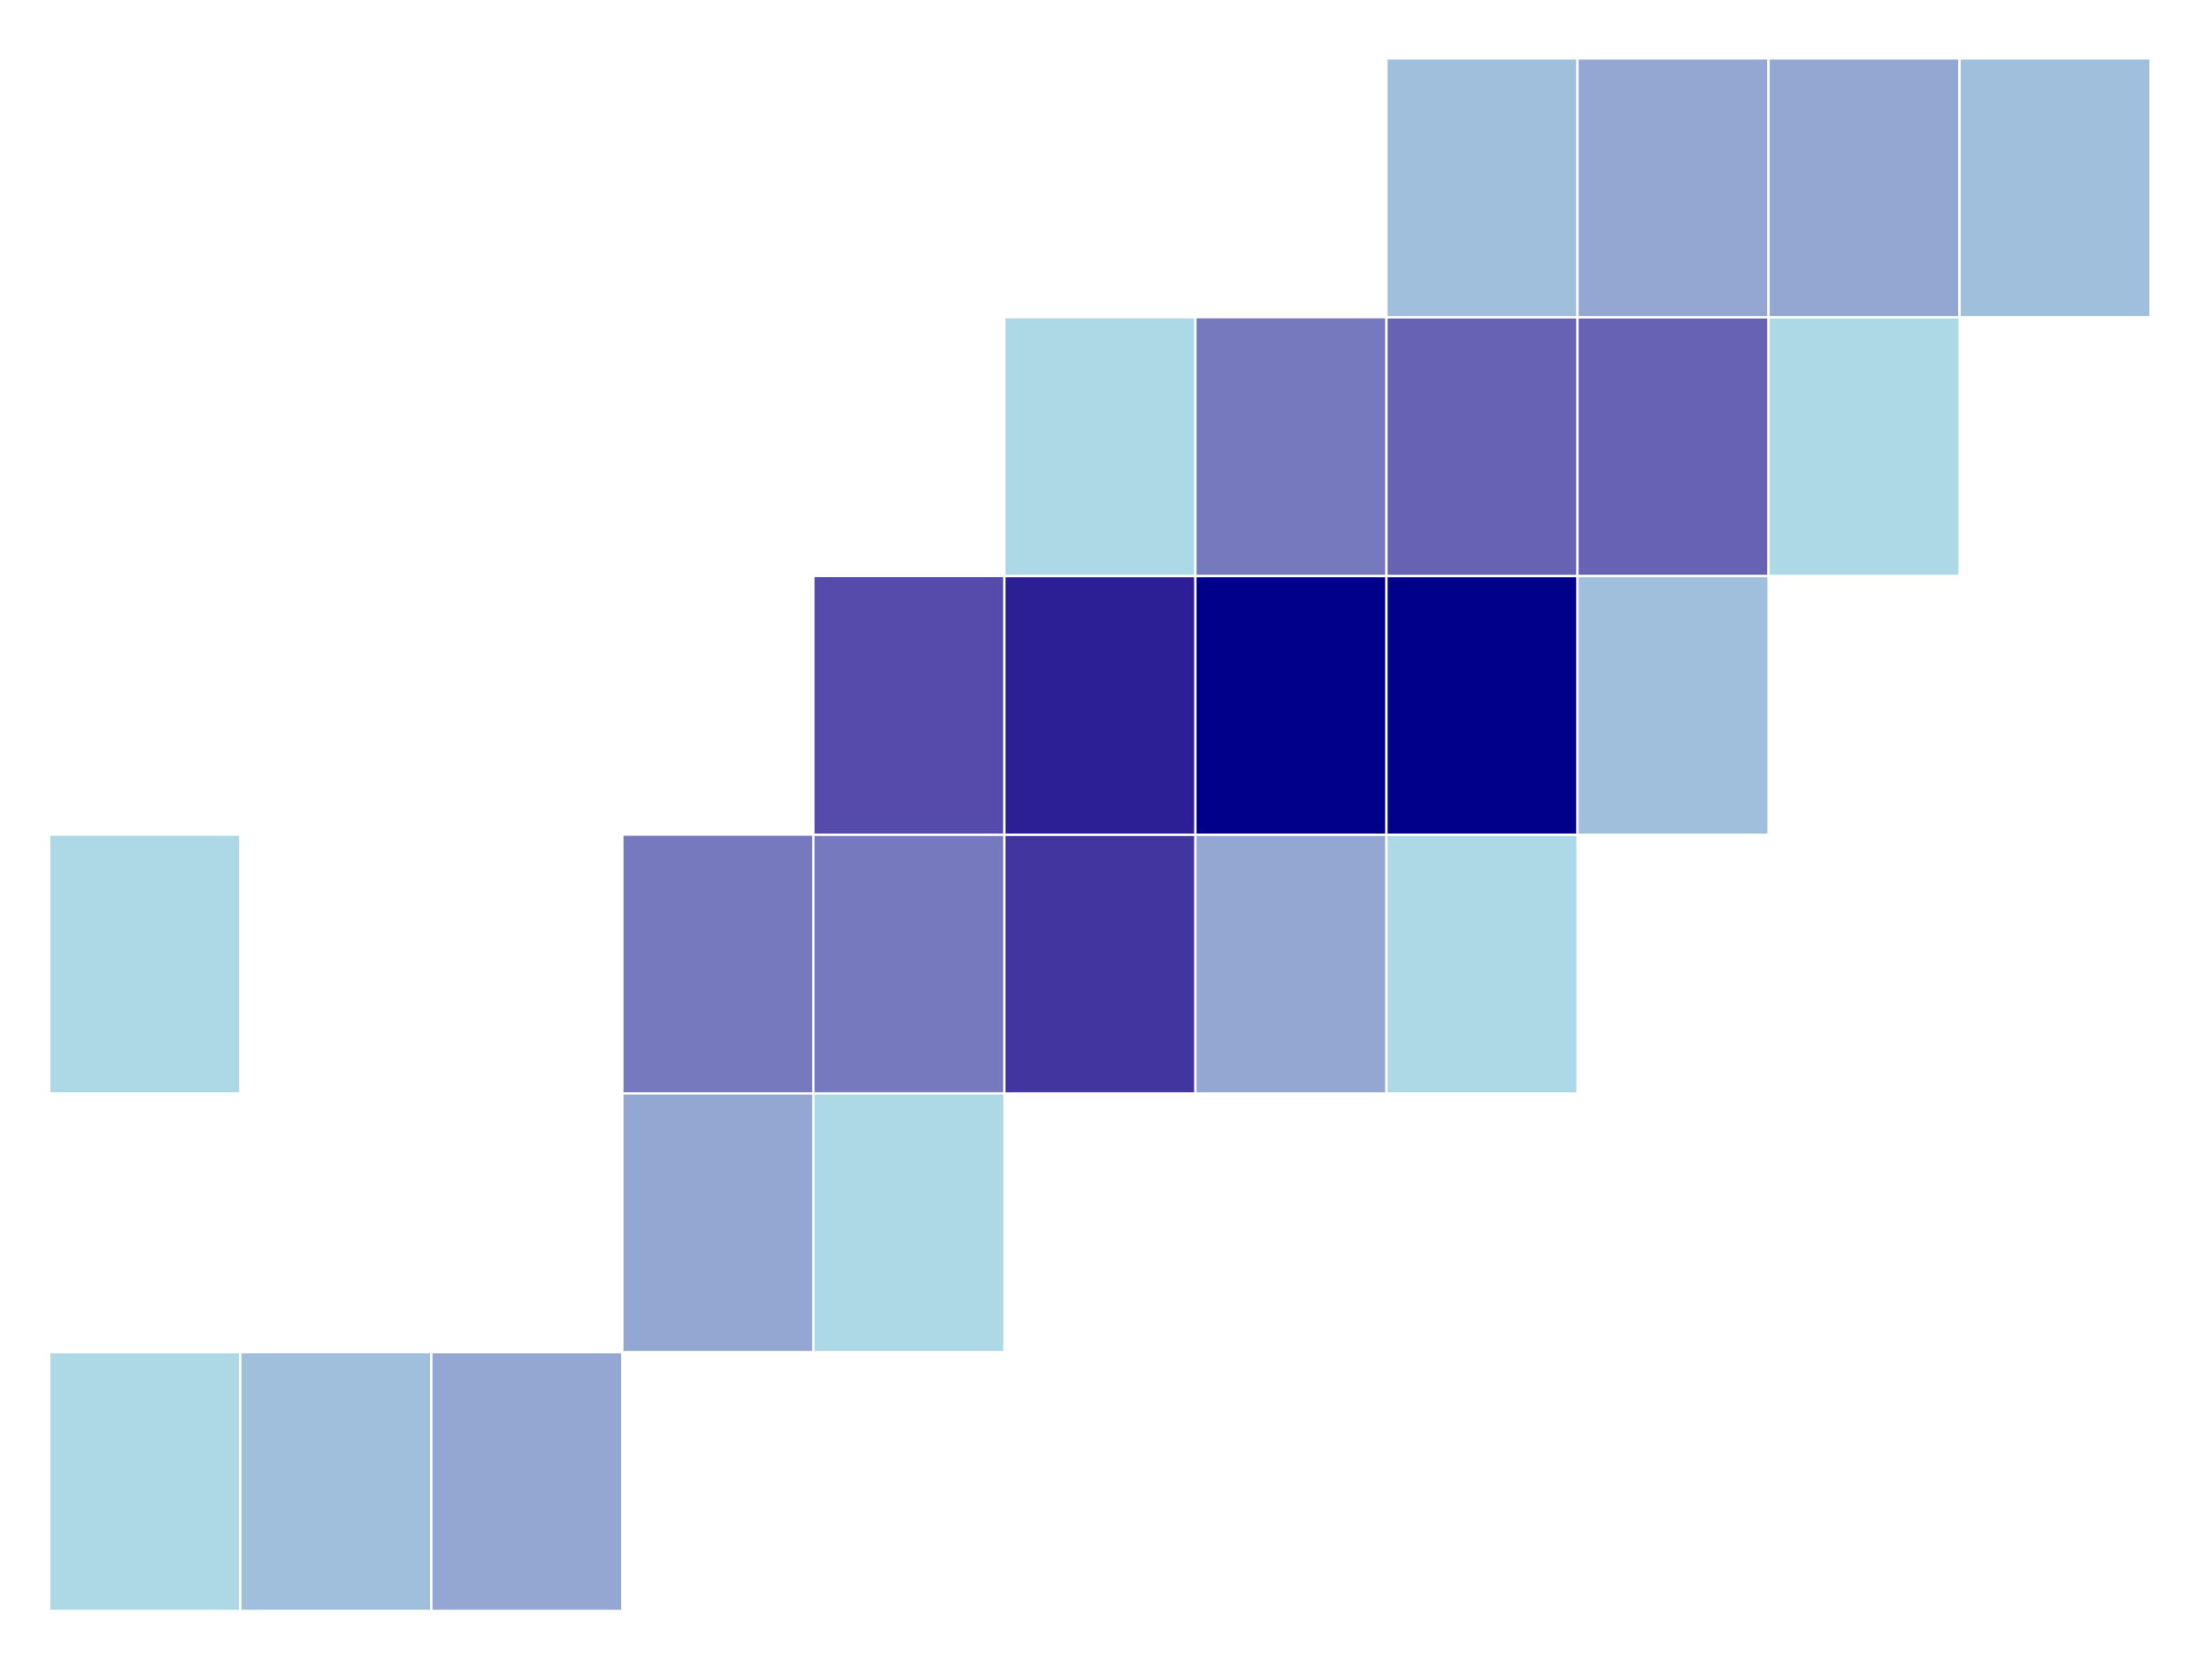
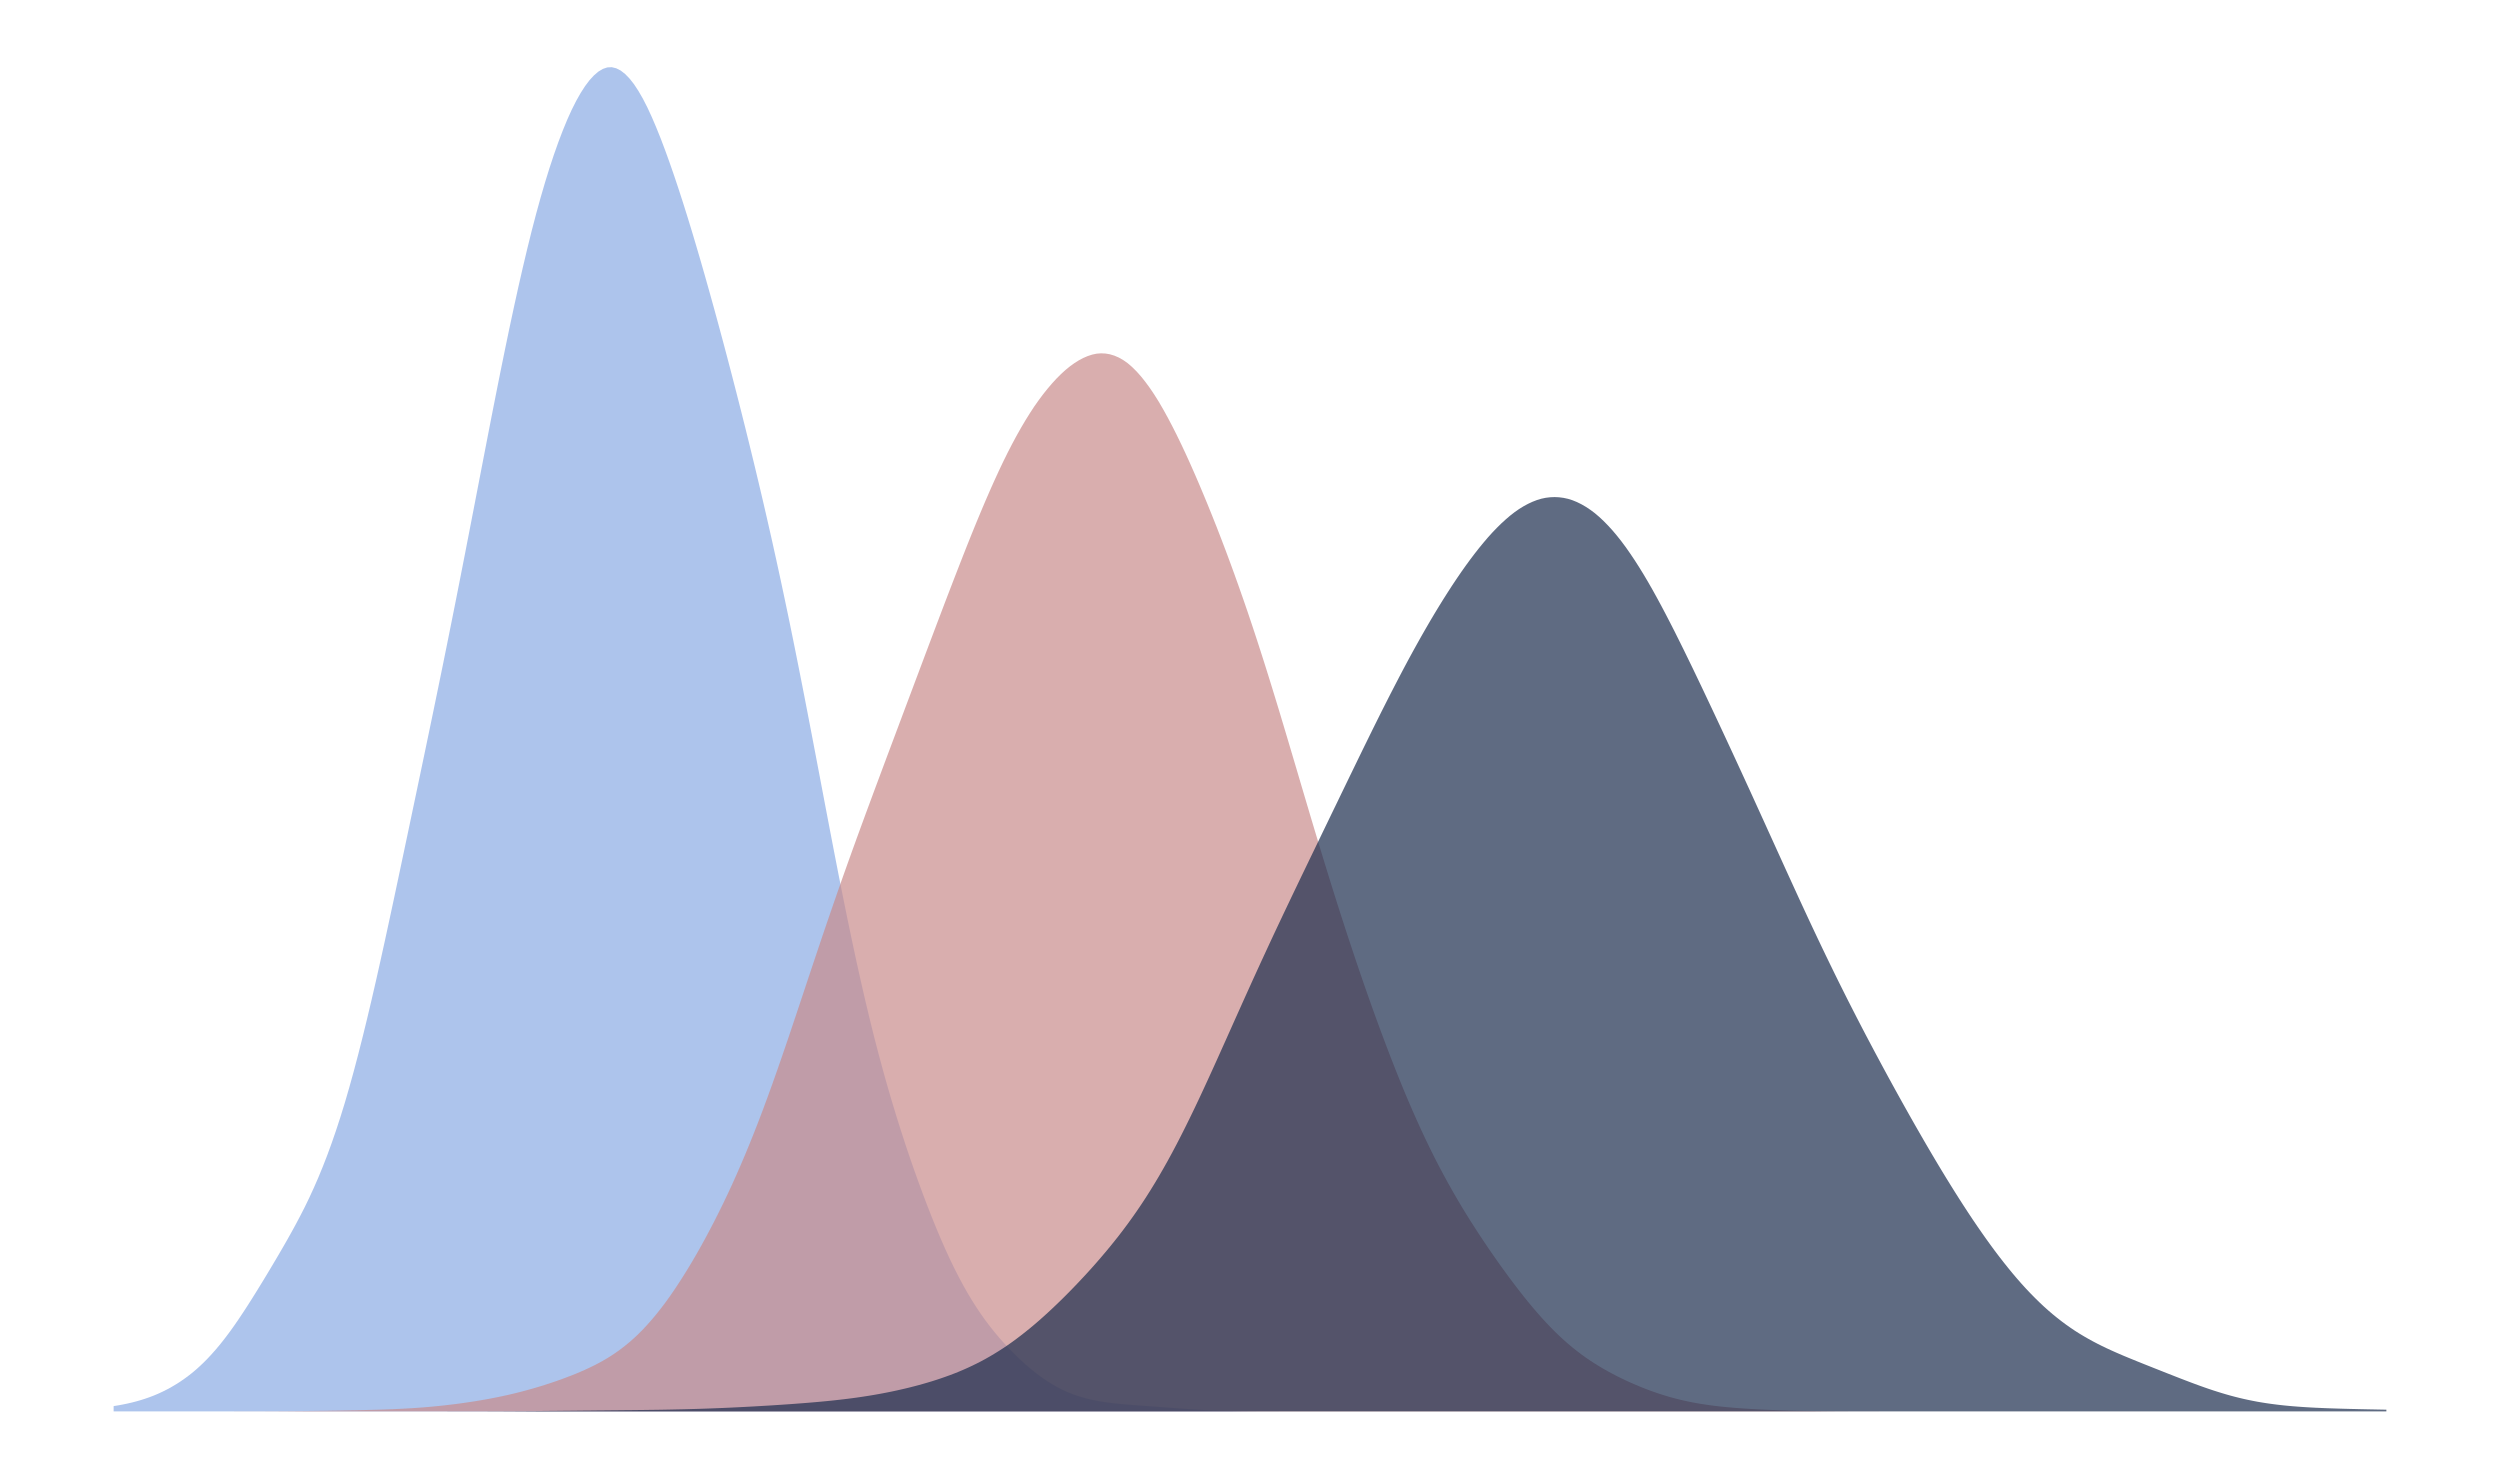
- <svg xmlns="http://www.w3.org/2000/svg" viewBox="8.738 128.04 205.624 154.23" style="max-height: 500px" width="205.624" height="154.23">
-   <rect fill-opacity="1" fill="rgb(100%, 100%, 100%)" height="349.2" width="351.6" y="-29.1" x="-29.3" />
-   <rect fill-opacity="1" fill="rgb(100%, 100%, 100%)" height="349.2" width="351.6" y="-29.1" x="-29.3" />
-   <path d="M 13.316 277.773 L 31.074 277.773 L 31.074 253.723 L 13.316 253.723 Z M 13.316 277.773" stroke-miterlimit="10" stroke-opacity="1" stroke="rgb(100%, 100%, 100%)" stroke-linejoin="miter" stroke-linecap="butt" stroke-width="0.213" fill-opacity="1" fill="rgb(67.843%, 84.706%, 90.196%)" fill-rule="nonzero" />
-   <path d="M 13.316 229.672 L 31.074 229.672 L 31.074 205.621 L 13.316 205.621 Z M 13.316 229.672" stroke-miterlimit="10" stroke-opacity="1" stroke="rgb(100%, 100%, 100%)" stroke-linejoin="miter" stroke-linecap="butt" stroke-width="0.213" fill-opacity="1" fill="rgb(67.843%, 84.706%, 90.196%)" fill-rule="nonzero" />
-   <path d="M 31.074 277.773 L 48.832 277.773 L 48.832 253.723 L 31.074 253.723 Z M 31.074 277.773" stroke-miterlimit="10" stroke-opacity="1" stroke="rgb(100%, 100%, 100%)" stroke-linejoin="miter" stroke-linecap="butt" stroke-width="0.213" fill-opacity="1" fill="rgb(62.745%, 74.902%, 86.275%)" fill-rule="nonzero" />
-   <path d="M 48.832 277.773 L 66.59 277.773 L 66.59 253.723 L 48.832 253.723 Z M 48.832 277.773" stroke-miterlimit="10" stroke-opacity="1" stroke="rgb(100%, 100%, 100%)" stroke-linejoin="miter" stroke-linecap="butt" stroke-width="0.213" fill-opacity="1" fill="rgb(57.647%, 65.49%, 82.353%)" fill-rule="nonzero" />
-   <path d="M 66.59 253.723 L 84.348 253.723 L 84.348 229.672 L 66.59 229.672 Z M 66.59 253.723" stroke-miterlimit="10" stroke-opacity="1" stroke="rgb(100%, 100%, 100%)" stroke-linejoin="miter" stroke-linecap="butt" stroke-width="0.213" fill-opacity="1" fill="rgb(57.647%, 65.49%, 82.353%)" fill-rule="nonzero" />
-   <path d="M 66.59 229.672 L 84.348 229.672 L 84.348 205.621 L 66.59 205.621 Z M 66.59 229.672" stroke-miterlimit="10" stroke-opacity="1" stroke="rgb(100%, 100%, 100%)" stroke-linejoin="miter" stroke-linecap="butt" stroke-width="0.213" fill-opacity="1" fill="rgb(46.275%, 47.451%, 74.51%)" fill-rule="nonzero" />
-   <path d="M 84.348 253.723 L 102.105 253.723 L 102.105 229.672 L 84.348 229.672 Z M 84.348 253.723" stroke-miterlimit="10" stroke-opacity="1" stroke="rgb(100%, 100%, 100%)" stroke-linejoin="miter" stroke-linecap="butt" stroke-width="0.213" fill-opacity="1" fill="rgb(67.843%, 84.706%, 90.196%)" fill-rule="nonzero" />
-   <path d="M 84.348 229.672 L 102.105 229.672 L 102.105 205.621 L 84.348 205.621 Z M 84.348 229.672" stroke-miterlimit="10" stroke-opacity="1" stroke="rgb(100%, 100%, 100%)" stroke-linejoin="miter" stroke-linecap="butt" stroke-width="0.213" fill-opacity="1" fill="rgb(46.275%, 47.451%, 74.51%)" fill-rule="nonzero" />
-   <path d="M 84.348 205.625 L 102.105 205.625 L 102.105 181.574 L 84.348 181.574 Z M 84.348 205.625" stroke-miterlimit="10" stroke-opacity="1" stroke="rgb(100%, 100%, 100%)" stroke-linejoin="miter" stroke-linecap="butt" stroke-width="0.213" fill-opacity="1" fill="rgb(33.725%, 29.412%, 66.667%)" fill-rule="nonzero" />
-   <path d="M 102.105 229.672 L 119.863 229.672 L 119.863 205.621 L 102.105 205.621 Z M 102.105 229.672" stroke-miterlimit="10" stroke-opacity="1" stroke="rgb(100%, 100%, 100%)" stroke-linejoin="miter" stroke-linecap="butt" stroke-width="0.213" fill-opacity="1" fill="rgb(26.275%, 20.784%, 62.745%)" fill-rule="nonzero" />
-   <path d="M 102.105 205.625 L 119.863 205.625 L 119.863 181.574 L 102.105 181.574 Z M 102.105 205.625" stroke-miterlimit="10" stroke-opacity="1" stroke="rgb(100%, 100%, 100%)" stroke-linejoin="miter" stroke-linecap="butt" stroke-width="0.213" fill-opacity="1" fill="rgb(17.255%, 11.765%, 58.431%)" fill-rule="nonzero" />
-   <path d="M 102.105 181.574 L 119.863 181.574 L 119.863 157.523 L 102.105 157.523 Z M 102.105 181.574" stroke-miterlimit="10" stroke-opacity="1" stroke="rgb(100%, 100%, 100%)" stroke-linejoin="miter" stroke-linecap="butt" stroke-width="0.213" fill-opacity="1" fill="rgb(67.843%, 84.706%, 90.196%)" fill-rule="nonzero" />
-   <path d="M 119.863 229.672 L 137.621 229.672 L 137.621 205.621 L 119.863 205.621 Z M 119.863 229.672" stroke-miterlimit="10" stroke-opacity="1" stroke="rgb(100%, 100%, 100%)" stroke-linejoin="miter" stroke-linecap="butt" stroke-width="0.213" fill-opacity="1" fill="rgb(57.647%, 65.49%, 82.353%)" fill-rule="nonzero" />
-   <path d="M 119.863 205.625 L 137.621 205.625 L 137.621 181.574 L 119.863 181.574 Z M 119.863 205.625" stroke-miterlimit="10" stroke-opacity="1" stroke="rgb(100%, 100%, 100%)" stroke-linejoin="miter" stroke-linecap="butt" stroke-width="0.213" fill-opacity="1" fill="rgb(0%, 0%, 54.51%)" fill-rule="nonzero" />
-   <path d="M 119.863 181.574 L 137.621 181.574 L 137.621 157.523 L 119.863 157.523 Z M 119.863 181.574" stroke-miterlimit="10" stroke-opacity="1" stroke="rgb(100%, 100%, 100%)" stroke-linejoin="miter" stroke-linecap="butt" stroke-width="0.213" fill-opacity="1" fill="rgb(46.275%, 47.451%, 74.51%)" fill-rule="nonzero" />
-   <path d="M 137.621 229.672 L 155.379 229.672 L 155.379 205.621 L 137.621 205.621 Z M 137.621 229.672" stroke-miterlimit="10" stroke-opacity="1" stroke="rgb(100%, 100%, 100%)" stroke-linejoin="miter" stroke-linecap="butt" stroke-width="0.213" fill-opacity="1" fill="rgb(67.843%, 84.706%, 90.196%)" fill-rule="nonzero" />
-   <path d="M 137.621 205.625 L 155.379 205.625 L 155.379 181.574 L 137.621 181.574 Z M 137.621 205.625" stroke-miterlimit="10" stroke-opacity="1" stroke="rgb(100%, 100%, 100%)" stroke-linejoin="miter" stroke-linecap="butt" stroke-width="0.213" fill-opacity="1" fill="rgb(0%, 0%, 54.51%)" fill-rule="nonzero" />
-   <path d="M 137.621 181.574 L 155.379 181.574 L 155.379 157.523 L 137.621 157.523 Z M 137.621 181.574" stroke-miterlimit="10" stroke-opacity="1" stroke="rgb(100%, 100%, 100%)" stroke-linejoin="miter" stroke-linecap="butt" stroke-width="0.213" fill-opacity="1" fill="rgb(40.392%, 38.431%, 70.588%)" fill-rule="nonzero" />
-   <path d="M 137.621 157.523 L 155.379 157.523 L 155.379 133.473 L 137.621 133.473 Z M 137.621 157.523" stroke-miterlimit="10" stroke-opacity="1" stroke="rgb(100%, 100%, 100%)" stroke-linejoin="miter" stroke-linecap="butt" stroke-width="0.213" fill-opacity="1" fill="rgb(62.745%, 74.902%, 86.275%)" fill-rule="nonzero" />
-   <path d="M 155.379 205.625 L 173.137 205.625 L 173.137 181.574 L 155.379 181.574 Z M 155.379 205.625" stroke-miterlimit="10" stroke-opacity="1" stroke="rgb(100%, 100%, 100%)" stroke-linejoin="miter" stroke-linecap="butt" stroke-width="0.213" fill-opacity="1" fill="rgb(62.745%, 74.902%, 86.275%)" fill-rule="nonzero" />
-   <path d="M 155.379 181.574 L 173.137 181.574 L 173.137 157.523 L 155.379 157.523 Z M 155.379 181.574" stroke-miterlimit="10" stroke-opacity="1" stroke="rgb(100%, 100%, 100%)" stroke-linejoin="miter" stroke-linecap="butt" stroke-width="0.213" fill-opacity="1" fill="rgb(40.392%, 38.431%, 70.588%)" fill-rule="nonzero" />
-   <path d="M 155.379 157.523 L 173.137 157.523 L 173.137 133.473 L 155.379 133.473 Z M 155.379 157.523" stroke-miterlimit="10" stroke-opacity="1" stroke="rgb(100%, 100%, 100%)" stroke-linejoin="miter" stroke-linecap="butt" stroke-width="0.213" fill-opacity="1" fill="rgb(57.647%, 65.49%, 82.353%)" fill-rule="nonzero" />
-   <path d="M 173.137 181.574 L 190.895 181.574 L 190.895 157.523 L 173.137 157.523 Z M 173.137 181.574" stroke-miterlimit="10" stroke-opacity="1" stroke="rgb(100%, 100%, 100%)" stroke-linejoin="miter" stroke-linecap="butt" stroke-width="0.213" fill-opacity="1" fill="rgb(67.843%, 84.706%, 90.196%)" fill-rule="nonzero" />
-   <path d="M 173.137 157.523 L 190.895 157.523 L 190.895 133.473 L 173.137 133.473 Z M 173.137 157.523" stroke-miterlimit="10" stroke-opacity="1" stroke="rgb(100%, 100%, 100%)" stroke-linejoin="miter" stroke-linecap="butt" stroke-width="0.213" fill-opacity="1" fill="rgb(57.647%, 65.49%, 82.353%)" fill-rule="nonzero" />
-   <path d="M 190.895 157.523 L 208.652 157.523 L 208.652 133.473 L 190.895 133.473 Z M 190.895 157.523" stroke-miterlimit="10" stroke-opacity="1" stroke="rgb(100%, 100%, 100%)" stroke-linejoin="miter" stroke-linecap="butt" stroke-width="0.213" fill-opacity="1" fill="rgb(62.745%, 74.902%, 86.275%)" fill-rule="nonzero" />
+ <svg xmlns="http://www.w3.org/2000/svg" width="607" height="359" viewBox="0 0 607 359">
+   <rect x="-60.7" y="-35.9" width="728.4" height="430.8" fill="rgb(100%, 100%, 100%)" fill-opacity="1" />
+   <path fill-rule="nonzero" fill="rgb(53.725%, 67.059%, 89.02%)" fill-opacity="0.698" d="M 27.59 341.398 L 28.672 341.227 L 29.75 341.027 L 30.832 340.805 L 31.91 340.559 L 32.992 340.281 L 34.07 339.977 L 35.148 339.637 L 36.23 339.262 L 37.309 338.852 L 38.391 338.398 L 39.469 337.898 L 40.551 337.355 L 41.629 336.766 L 42.711 336.125 L 43.789 335.438 L 44.867 334.691 L 45.949 333.887 L 47.027 333.02 L 48.109 332.082 L 49.188 331.074 L 50.27 329.996 L 51.348 328.844 L 52.43 327.621 L 53.508 326.328 L 54.586 324.961 L 55.668 323.527 L 56.746 322.027 L 57.828 320.465 L 58.906 318.852 L 59.988 317.195 L 61.066 315.5 L 62.148 313.773 L 63.227 312.02 L 64.309 310.25 L 65.387 308.457 L 66.465 306.648 L 67.547 304.816 L 68.625 302.965 L 69.707 301.078 L 70.785 299.152 L 71.867 297.172 L 72.945 295.129 L 74.027 293.008 L 75.105 290.785 L 76.184 288.438 L 77.266 285.961 L 78.344 283.34 L 79.426 280.562 L 80.504 277.617 L 81.586 274.492 L 82.664 271.184 L 83.746 267.684 L 84.824 263.965 L 85.906 260.062 L 86.984 255.977 L 88.062 251.719 L 89.145 247.305 L 90.223 242.742 L 91.305 238.051 L 92.383 233.246 L 93.465 228.344 L 94.543 223.359 L 95.625 218.328 L 96.703 213.254 L 97.781 208.152 L 98.863 203.035 L 99.941 197.906 L 101.023 192.77 L 102.102 187.621 L 103.184 182.461 L 104.262 177.285 L 105.344 172.078 L 106.422 166.84 L 107.504 161.562 L 108.582 156.242 L 109.66 150.871 L 110.742 145.449 L 111.82 139.973 L 112.902 134.449 L 113.98 128.891 L 115.062 123.309 L 116.141 117.711 L 117.223 112.117 L 118.301 106.543 L 119.379 101 L 120.461 95.512 L 121.539 90.113 L 122.621 84.812 L 123.699 79.625 L 124.781 74.574 L 125.859 69.676 L 126.941 64.945 L 128.02 60.395 L 129.098 56.035 L 130.18 51.898 L 131.258 47.984 L 132.34 44.281 L 133.418 40.797 L 134.5 37.531 L 135.578 34.48 L 136.66 31.648 L 137.738 29.031 L 138.82 26.637 L 139.898 24.496 L 140.977 22.586 L 142.059 20.906 L 143.137 19.473 L 144.219 18.293 L 145.297 17.375 L 146.379 16.73 L 147.457 16.367 L 148.539 16.316 L 149.617 16.578 L 150.695 17.125 L 151.777 17.961 L 152.855 19.074 L 153.938 20.453 L 155.016 22.094 L 156.098 23.969 L 157.176 26.078 L 158.258 28.418 L 159.336 30.941 L 160.418 33.633 L 161.496 36.48 L 162.574 39.465 L 163.656 42.578 L 164.734 45.805 L 165.816 49.141 L 166.895 52.578 L 167.977 56.109 L 169.055 59.723 L 170.137 63.414 L 171.215 67.172 L 172.293 71 L 173.375 74.891 L 174.453 78.84 L 175.535 82.852 L 176.613 86.926 L 177.695 91.059 L 178.773 95.242 L 179.855 99.484 L 180.934 103.785 L 182.012 108.148 L 183.094 112.578 L 184.172 117.082 L 185.254 121.668 L 186.332 126.348 L 187.414 131.121 L 188.492 135.992 L 189.574 140.961 L 190.652 146.039 L 191.734 151.223 L 192.812 156.512 L 193.891 161.898 L 194.973 167.387 L 196.051 172.945 L 197.133 178.566 L 198.211 184.23 L 199.293 189.91 L 200.371 195.594 L 201.453 201.254 L 202.531 206.867 L 203.609 212.398 L 204.691 217.828 L 205.77 223.145 L 206.852 228.32 L 207.93 233.352 L 209.012 238.219 L 210.09 242.918 L 211.172 247.445 L 212.25 251.793 L 213.332 255.945 L 214.41 259.938 L 215.488 263.777 L 216.57 267.469 L 217.648 271.027 L 218.73 274.461 L 219.809 277.781 L 220.891 280.996 L 221.969 284.105 L 223.051 287.117 L 224.129 290.043 L 225.207 292.883 L 226.289 295.629 L 227.367 298.285 L 228.449 300.848 L 229.527 303.305 L 230.609 305.656 L 231.688 307.891 L 232.77 310.016 L 233.848 312.031 L 234.926 313.938 L 236.008 315.742 L 237.086 317.445 L 238.168 319.055 L 239.246 320.574 L 240.328 322.004 L 241.406 323.359 L 242.488 324.652 L 243.566 325.883 L 244.648 327.059 L 245.727 328.184 L 246.805 329.258 L 247.887 330.289 L 248.965 331.27 L 250.047 332.195 L 251.125 333.074 L 252.207 333.906 L 253.285 334.684 L 254.367 335.414 L 255.445 336.086 L 256.523 336.707 L 257.605 337.277 L 258.684 337.785 L 259.766 338.242 L 260.844 338.656 L 261.926 339.02 L 263.004 339.344 L 264.086 339.633 L 265.164 339.883 L 266.246 340.102 L 267.324 340.293 L 268.402 340.461 L 269.484 340.605 L 270.562 340.734 L 271.645 340.848 L 272.723 340.949 L 273.805 341.043 L 274.883 341.129 L 275.965 341.215 L 278.121 341.371 L 279.203 341.449 L 280.281 341.527 L 281.363 341.605 L 282.441 341.684 L 283.523 341.766 L 284.602 341.848 L 285.684 341.926 L 286.762 342.008 L 287.84 342.082 L 288.922 342.156 L 290 342.227 L 291.082 342.289 L 292.16 342.348 L 293.242 342.402 L 294.32 342.453 L 295.402 342.492 L 296.48 342.531 L 297.562 342.559 L 298.641 342.586 L 299.719 342.605 L 300.801 342.625 L 301.879 342.637 L 302.961 342.648 L 304.039 342.656 L 305.121 342.664 L 306.199 342.668 L 307.281 342.672 L 308.359 342.676 L 309.438 342.676 L 310.52 342.68 L 317 342.68 L 318.078 342.684 L 579.41 342.684 L 27.59 342.684 Z M 27.59 341.398 " />
+   <path fill-rule="nonzero" fill="rgb(78.431%, 54.51%, 54.51%)" fill-opacity="0.698" d="M 27.59 342.684 L 44.867 342.684 L 45.949 342.68 L 56.746 342.68 L 57.828 342.676 L 58.906 342.676 L 59.988 342.672 L 61.066 342.672 L 62.148 342.668 L 63.227 342.668 L 64.309 342.664 L 65.387 342.66 L 66.465 342.652 L 67.547 342.648 L 68.625 342.641 L 69.707 342.633 L 70.785 342.625 L 71.867 342.613 L 72.945 342.605 L 74.027 342.594 L 75.105 342.582 L 76.184 342.566 L 77.266 342.555 L 78.344 342.539 L 79.426 342.523 L 80.504 342.504 L 81.586 342.488 L 82.664 342.469 L 83.746 342.449 L 84.824 342.43 L 85.906 342.41 L 86.984 342.387 L 88.062 342.367 L 89.145 342.34 L 90.223 342.312 L 91.305 342.285 L 92.383 342.254 L 93.465 342.219 L 94.543 342.18 L 95.625 342.137 L 97.781 342.035 L 98.863 341.973 L 99.941 341.91 L 101.023 341.84 L 102.102 341.762 L 103.184 341.676 L 104.262 341.586 L 105.344 341.484 L 106.422 341.379 L 107.504 341.266 L 108.582 341.145 L 109.66 341.016 L 110.742 340.883 L 111.82 340.738 L 112.902 340.586 L 113.98 340.426 L 115.062 340.262 L 116.141 340.086 L 117.223 339.902 L 118.301 339.711 L 119.379 339.508 L 120.461 339.297 L 121.539 339.074 L 122.621 338.844 L 123.699 338.602 L 124.781 338.344 L 125.859 338.078 L 126.941 337.801 L 128.02 337.508 L 129.098 337.207 L 130.18 336.895 L 131.258 336.57 L 132.34 336.23 L 133.418 335.883 L 134.5 335.52 L 135.578 335.145 L 136.66 334.754 L 137.738 334.352 L 138.82 333.938 L 139.898 333.504 L 140.977 333.047 L 142.059 332.57 L 143.137 332.07 L 144.219 331.543 L 145.297 330.984 L 146.379 330.391 L 147.457 329.758 L 148.539 329.078 L 149.617 328.352 L 150.695 327.57 L 151.777 326.738 L 152.855 325.852 L 153.938 324.898 L 155.016 323.879 L 156.098 322.789 L 157.176 321.629 L 158.258 320.406 L 159.336 319.113 L 160.418 317.754 L 161.496 316.332 L 162.574 314.836 L 163.656 313.273 L 164.734 311.648 L 165.816 309.969 L 166.895 308.23 L 167.977 306.438 L 169.055 304.594 L 170.137 302.684 L 171.215 300.719 L 172.293 298.699 L 173.375 296.625 L 174.453 294.492 L 175.535 292.301 L 176.613 290.047 L 177.695 287.715 L 178.773 285.316 L 179.855 282.848 L 180.934 280.305 L 182.012 277.691 L 183.094 275 L 184.172 272.238 L 185.254 269.391 L 186.332 266.473 L 187.414 263.492 L 188.492 260.453 L 189.574 257.359 L 190.652 254.223 L 191.734 251.043 L 192.812 247.828 L 193.891 244.598 L 194.973 241.355 L 196.051 238.109 L 197.133 234.871 L 198.211 231.641 L 199.293 228.43 L 200.371 225.242 L 201.453 222.086 L 202.531 218.957 L 203.609 215.859 L 204.691 212.789 L 205.77 209.75 L 206.852 206.738 L 207.93 203.758 L 209.012 200.801 L 210.09 197.859 L 211.172 194.938 L 212.25 192.027 L 213.332 189.125 L 214.41 186.234 L 215.488 183.348 L 216.57 180.465 L 217.648 177.586 L 218.73 174.703 L 219.809 171.824 L 220.891 168.949 L 221.969 166.07 L 223.051 163.195 L 225.207 157.453 L 226.289 154.59 L 227.367 151.734 L 228.449 148.883 L 229.527 146.047 L 230.609 143.227 L 231.688 140.422 L 232.77 137.637 L 233.848 134.879 L 234.926 132.148 L 236.008 129.453 L 237.086 126.805 L 238.168 124.207 L 239.246 121.66 L 240.328 119.172 L 241.406 116.75 L 242.488 114.395 L 243.566 112.117 L 244.648 109.93 L 245.727 107.832 L 246.805 105.824 L 247.887 103.902 L 248.965 102.074 L 250.047 100.336 L 251.125 98.688 L 252.207 97.152 L 253.285 95.707 L 254.367 94.352 L 255.445 93.09 L 256.523 91.914 L 257.605 90.832 L 258.684 89.844 L 259.766 88.961 L 260.844 88.18 L 261.926 87.5 L 263.004 86.922 L 264.086 86.457 L 265.164 86.102 L 266.246 85.871 L 267.324 85.789 L 268.402 85.836 L 269.484 86.023 L 270.562 86.348 L 271.645 86.812 L 272.723 87.426 L 273.805 88.188 L 274.883 89.117 L 275.965 90.191 L 277.043 91.402 L 278.121 92.754 L 279.203 94.23 L 280.281 95.836 L 281.363 97.562 L 282.441 99.418 L 283.523 101.375 L 284.602 103.426 L 285.684 105.562 L 286.762 107.781 L 287.84 110.078 L 288.922 112.449 L 290 114.891 L 291.082 117.395 L 292.16 119.953 L 293.242 122.566 L 294.32 125.234 L 295.402 127.957 L 296.48 130.738 L 297.562 133.582 L 298.641 136.48 L 299.719 139.438 L 300.801 142.457 L 301.879 145.535 L 302.961 148.676 L 304.039 151.887 L 305.121 155.164 L 306.199 158.504 L 307.281 161.902 L 308.359 165.352 L 309.438 168.852 L 310.52 172.395 L 311.598 175.98 L 312.68 179.598 L 313.758 183.234 L 314.84 186.879 L 315.918 190.531 L 317 194.18 L 318.078 197.816 L 319.16 201.43 L 320.238 205.012 L 321.316 208.566 L 322.398 212.082 L 323.477 215.559 L 324.559 218.992 L 325.637 222.379 L 326.719 225.715 L 327.797 229 L 328.879 232.238 L 329.957 235.43 L 331.035 238.574 L 332.117 241.668 L 333.195 244.715 L 334.277 247.703 L 335.355 250.637 L 336.438 253.52 L 337.516 256.348 L 338.598 259.117 L 339.676 261.824 L 340.754 264.473 L 341.836 267.047 L 342.914 269.551 L 343.996 271.992 L 345.074 274.363 L 346.156 276.668 L 347.234 278.906 L 348.316 281.078 L 349.395 283.176 L 350.477 285.211 L 351.555 287.188 L 352.633 289.109 L 353.715 290.98 L 354.793 292.805 L 355.875 294.582 L 356.953 296.316 L 358.035 298.012 L 359.113 299.672 L 360.195 301.305 L 361.273 302.906 L 362.352 304.48 L 363.434 306.027 L 364.512 307.543 L 365.594 309.035 L 366.672 310.5 L 367.754 311.938 L 368.832 313.344 L 369.914 314.723 L 370.992 316.062 L 372.074 317.363 L 373.152 318.629 L 374.23 319.852 L 375.312 321.035 L 376.391 322.172 L 377.473 323.266 L 378.551 324.312 L 379.633 325.309 L 380.711 326.258 L 381.793 327.164 L 382.871 328.023 L 383.949 328.844 L 385.031 329.625 L 386.109 330.363 L 387.191 331.062 L 388.27 331.73 L 389.352 332.367 L 390.43 332.977 L 391.512 333.562 L 392.59 334.121 L 393.668 334.656 L 394.75 335.172 L 395.828 335.664 L 396.91 336.137 L 397.988 336.594 L 399.07 337.031 L 400.148 337.449 L 401.23 337.844 L 402.309 338.219 L 403.391 338.574 L 404.469 338.91 L 405.547 339.227 L 406.629 339.523 L 407.707 339.797 L 408.789 340.051 L 409.867 340.285 L 410.949 340.504 L 412.027 340.703 L 413.109 340.887 L 414.188 341.051 L 415.266 341.207 L 416.348 341.344 L 417.426 341.469 L 418.508 341.582 L 419.586 341.688 L 420.668 341.781 L 421.746 341.871 L 422.828 341.949 L 423.906 342.023 L 424.988 342.09 L 427.145 342.207 L 428.227 342.258 L 429.305 342.305 L 430.387 342.348 L 431.465 342.387 L 432.547 342.422 L 433.625 342.457 L 434.707 342.484 L 435.785 342.512 L 436.863 342.535 L 437.945 342.559 L 439.023 342.574 L 440.105 342.59 L 441.184 342.605 L 442.266 342.617 L 443.344 342.629 L 444.426 342.641 L 445.504 342.648 L 446.582 342.652 L 447.664 342.66 L 448.742 342.664 L 449.824 342.668 L 450.902 342.672 L 451.984 342.672 L 453.062 342.676 L 455.223 342.676 L 456.305 342.68 L 466.023 342.68 L 467.102 342.684 L 579.41 342.684 Z M 27.59 342.684 " />
+   <path fill-rule="nonzero" fill="rgb(10.196%, 16.863%, 29.804%)" fill-opacity="0.698" d="M 27.59 342.684 L 95.625 342.684 L 96.703 342.68 L 108.582 342.68 L 109.66 342.676 L 112.902 342.676 L 113.98 342.672 L 115.062 342.672 L 116.141 342.668 L 117.223 342.664 L 118.301 342.664 L 119.379 342.66 L 120.461 342.656 L 121.539 342.652 L 122.621 342.645 L 123.699 342.641 L 124.781 342.633 L 125.859 342.629 L 126.941 342.621 L 129.098 342.605 L 130.18 342.598 L 131.258 342.586 L 132.34 342.578 L 133.418 342.566 L 134.5 342.559 L 135.578 342.547 L 136.66 342.535 L 137.738 342.523 L 138.82 342.516 L 140.977 342.492 L 142.059 342.48 L 143.137 342.473 L 144.219 342.461 L 145.297 342.449 L 146.379 342.441 L 147.457 342.43 L 148.539 342.418 L 149.617 342.41 L 150.695 342.398 L 151.777 342.387 L 152.855 342.379 L 153.938 342.367 L 155.016 342.355 L 156.098 342.344 L 157.176 342.328 L 158.258 342.316 L 159.336 342.301 L 160.418 342.285 L 162.574 342.246 L 163.656 342.223 L 164.734 342.199 L 165.816 342.176 L 166.895 342.148 L 167.977 342.117 L 169.055 342.086 L 170.137 342.055 L 171.215 342.016 L 172.293 341.98 L 173.375 341.938 L 174.453 341.895 L 175.535 341.852 L 176.613 341.805 L 177.695 341.754 L 178.773 341.703 L 179.855 341.648 L 180.934 341.594 L 182.012 341.535 L 183.094 341.477 L 184.172 341.414 L 185.254 341.352 L 186.332 341.289 L 187.414 341.223 L 188.492 341.152 L 189.574 341.082 L 190.652 341.008 L 191.734 340.934 L 192.812 340.855 L 193.891 340.773 L 194.973 340.691 L 196.051 340.605 L 197.133 340.516 L 198.211 340.422 L 199.293 340.324 L 200.371 340.223 L 201.453 340.117 L 202.531 340.004 L 203.609 339.883 L 204.691 339.758 L 205.77 339.629 L 206.852 339.488 L 207.93 339.344 L 209.012 339.188 L 210.09 339.023 L 211.172 338.852 L 212.25 338.672 L 213.332 338.48 L 214.41 338.281 L 215.488 338.07 L 216.57 337.852 L 217.648 337.621 L 218.73 337.379 L 219.809 337.129 L 220.891 336.867 L 221.969 336.59 L 223.051 336.305 L 224.129 336.004 L 225.207 335.691 L 226.289 335.367 L 227.367 335.023 L 228.449 334.664 L 229.527 334.289 L 230.609 333.898 L 231.688 333.488 L 232.77 333.055 L 233.848 332.598 L 234.926 332.121 L 236.008 331.617 L 237.086 331.09 L 238.168 330.539 L 239.246 329.957 L 240.328 329.344 L 241.406 328.703 L 242.488 328.035 L 243.566 327.34 L 244.648 326.613 L 245.727 325.855 L 246.805 325.062 L 247.887 324.242 L 248.965 323.395 L 250.047 322.523 L 251.125 321.621 L 252.207 320.691 L 253.285 319.734 L 254.367 318.754 L 255.445 317.75 L 256.523 316.727 L 257.605 315.68 L 258.684 314.613 L 259.766 313.52 L 260.844 312.41 L 261.926 311.277 L 263.004 310.129 L 264.086 308.957 L 265.164 307.762 L 266.246 306.539 L 267.324 305.293 L 268.402 304.02 L 269.484 302.719 L 270.562 301.387 L 271.645 300.02 L 272.723 298.609 L 273.805 297.156 L 274.883 295.664 L 275.965 294.125 L 277.043 292.539 L 278.121 290.898 L 279.203 289.195 L 280.281 287.441 L 281.363 285.633 L 282.441 283.766 L 283.523 281.844 L 284.602 279.859 L 285.684 277.816 L 286.762 275.723 L 287.84 273.578 L 288.922 271.387 L 290 269.156 L 291.082 266.879 L 292.16 264.566 L 293.242 262.223 L 294.32 259.859 L 295.402 257.473 L 296.48 255.074 L 297.562 252.664 L 299.719 247.836 L 300.801 245.426 L 301.879 243.02 L 302.961 240.621 L 304.039 238.238 L 305.121 235.867 L 306.199 233.512 L 307.281 231.172 L 308.359 228.844 L 309.438 226.531 L 310.52 224.234 L 311.598 221.953 L 312.68 219.68 L 313.758 217.414 L 314.84 215.16 L 315.918 212.91 L 317 210.668 L 318.078 208.43 L 319.16 206.195 L 320.238 203.957 L 321.316 201.723 L 322.398 199.488 L 323.477 197.254 L 324.559 195.023 L 325.637 192.789 L 326.719 190.555 L 327.797 188.328 L 328.879 186.102 L 329.957 183.879 L 331.035 181.668 L 332.117 179.465 L 333.195 177.27 L 334.277 175.09 L 335.355 172.926 L 336.438 170.781 L 337.516 168.66 L 338.598 166.559 L 339.676 164.484 L 340.754 162.434 L 341.836 160.406 L 342.914 158.418 L 343.996 156.461 L 345.074 154.535 L 346.156 152.645 L 347.234 150.785 L 348.316 148.965 L 349.395 147.184 L 350.477 145.441 L 351.555 143.742 L 352.633 142.078 L 353.715 140.457 L 354.793 138.879 L 355.875 137.352 L 356.953 135.875 L 358.035 134.445 L 359.113 133.07 L 360.195 131.75 L 361.273 130.484 L 362.352 129.289 L 363.434 128.164 L 364.512 127.102 L 365.594 126.113 L 366.672 125.191 L 367.754 124.348 L 368.832 123.594 L 369.914 122.926 L 370.992 122.34 L 372.074 121.836 L 373.152 121.418 L 374.23 121.09 L 375.312 120.863 L 376.391 120.734 L 377.473 120.691 L 378.551 120.742 L 379.633 120.883 L 380.711 121.117 L 381.793 121.457 L 382.871 121.895 L 383.949 122.426 L 385.031 123.051 L 386.109 123.766 L 387.191 124.57 L 388.27 125.488 L 389.352 126.5 L 390.43 127.598 L 391.512 128.785 L 392.59 130.062 L 393.668 131.422 L 394.75 132.879 L 395.828 134.422 L 396.91 136.035 L 397.988 137.723 L 399.07 139.48 L 400.148 141.301 L 401.23 143.195 L 402.309 145.145 L 403.391 147.145 L 404.469 149.188 L 405.547 151.273 L 406.629 153.395 L 407.707 155.555 L 408.789 157.738 L 409.867 159.949 L 410.949 162.176 L 412.027 164.422 L 413.109 166.684 L 414.188 168.961 L 415.266 171.246 L 416.348 173.543 L 417.426 175.848 L 418.508 178.16 L 419.586 180.48 L 420.668 182.809 L 421.746 185.148 L 422.828 187.492 L 423.906 189.844 L 424.988 192.199 L 426.066 194.562 L 427.145 196.934 L 428.227 199.309 L 429.305 201.688 L 430.387 204.066 L 431.465 206.445 L 432.547 208.824 L 433.625 211.199 L 434.707 213.566 L 435.785 215.926 L 436.863 218.277 L 437.945 220.617 L 439.023 222.941 L 440.105 225.246 L 441.184 227.535 L 442.266 229.805 L 443.344 232.055 L 444.426 234.285 L 445.504 236.496 L 446.582 238.684 L 447.664 240.848 L 448.742 242.992 L 449.824 245.117 L 450.902 247.223 L 451.984 249.312 L 453.062 251.379 L 454.145 253.43 L 455.223 255.465 L 456.305 257.484 L 457.383 259.488 L 458.461 261.48 L 459.543 263.453 L 460.621 265.414 L 461.703 267.363 L 462.781 269.293 L 463.863 271.215 L 464.941 273.117 L 466.023 275.004 L 467.102 276.875 L 468.18 278.727 L 469.262 280.566 L 470.34 282.383 L 471.422 284.18 L 472.5 285.953 L 473.582 287.707 L 474.66 289.434 L 475.742 291.141 L 476.82 292.82 L 477.902 294.477 L 478.98 296.098 L 480.059 297.688 L 481.141 299.25 L 482.219 300.781 L 483.301 302.281 L 484.379 303.746 L 485.461 305.172 L 486.539 306.559 L 487.621 307.91 L 488.699 309.223 L 489.777 310.496 L 490.859 311.727 L 491.938 312.91 L 493.02 314.051 L 494.098 315.148 L 495.18 316.207 L 496.258 317.223 L 497.34 318.191 L 498.418 319.113 L 499.496 319.992 L 500.578 320.832 L 501.656 321.633 L 502.738 322.395 L 503.816 323.121 L 504.898 323.805 L 505.977 324.453 L 507.059 325.074 L 508.137 325.668 L 509.219 326.234 L 510.297 326.777 L 511.375 327.297 L 512.457 327.797 L 513.535 328.281 L 514.617 328.754 L 515.695 329.215 L 516.777 329.664 L 517.855 330.105 L 518.938 330.547 L 520.016 330.98 L 521.094 331.41 L 522.176 331.84 L 523.254 332.27 L 524.336 332.695 L 525.414 333.125 L 526.496 333.551 L 527.574 333.973 L 528.656 334.398 L 529.734 334.816 L 530.816 335.23 L 531.895 335.641 L 532.973 336.043 L 534.055 336.438 L 535.133 336.824 L 536.215 337.199 L 537.293 337.559 L 538.375 337.906 L 539.453 338.242 L 540.535 338.562 L 541.613 338.867 L 542.691 339.152 L 543.773 339.422 L 544.852 339.676 L 545.934 339.91 L 547.012 340.129 L 548.094 340.336 L 549.172 340.52 L 550.254 340.691 L 551.332 340.848 L 552.414 340.988 L 553.492 341.121 L 554.57 341.238 L 555.652 341.344 L 556.73 341.438 L 557.812 341.523 L 558.891 341.602 L 559.973 341.672 L 561.051 341.734 L 562.133 341.793 L 564.289 341.887 L 565.371 341.93 L 566.449 341.965 L 567.531 342 L 568.609 342.031 L 569.691 342.062 L 570.77 342.09 L 571.852 342.113 L 572.93 342.141 L 574.008 342.164 L 575.09 342.188 L 576.168 342.207 L 577.25 342.23 L 578.328 342.25 L 579.41 342.273 L 579.41 342.684 Z M 27.59 342.684 " />
</svg>
